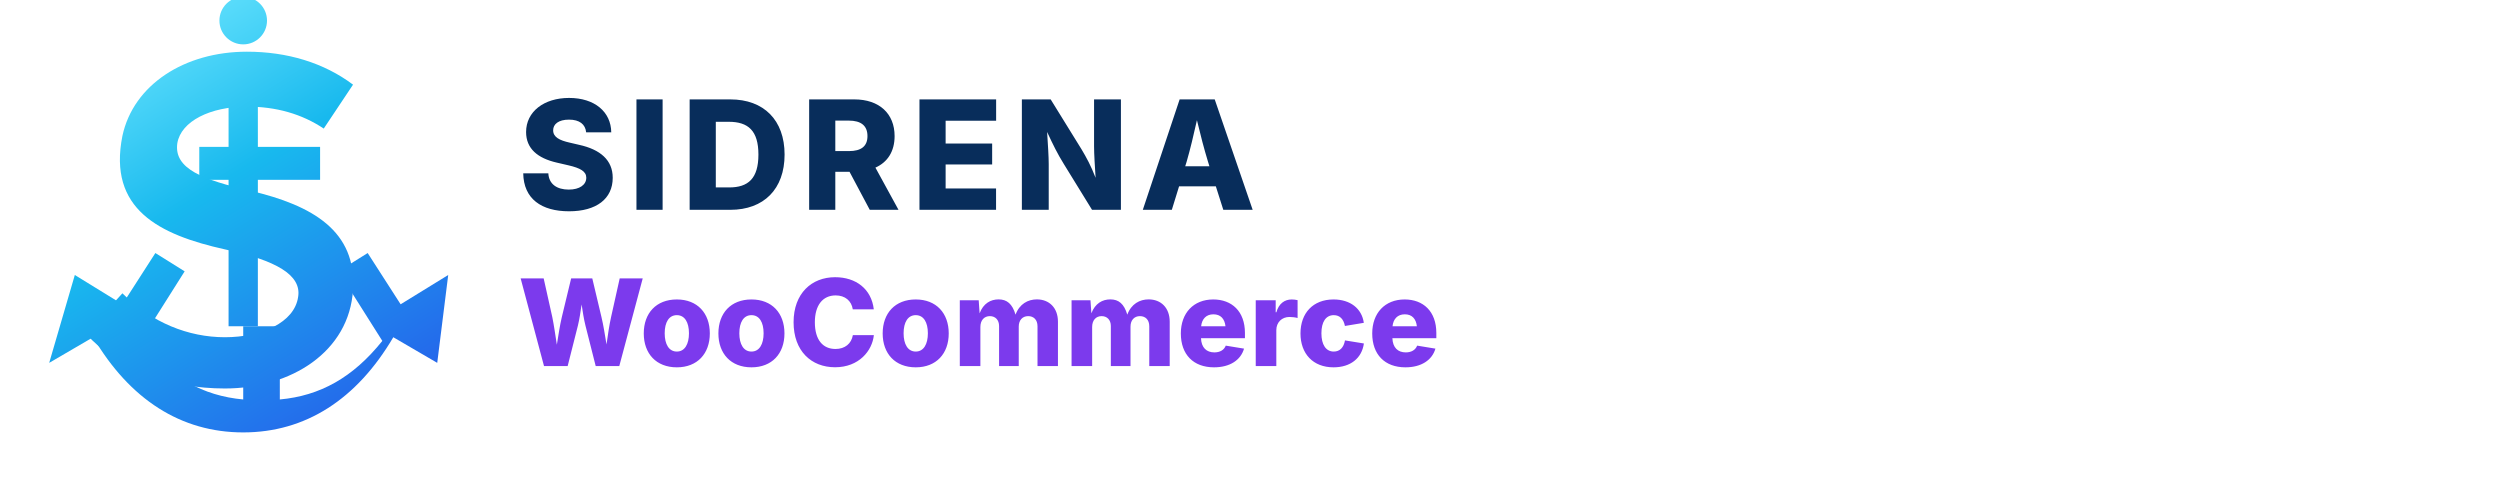
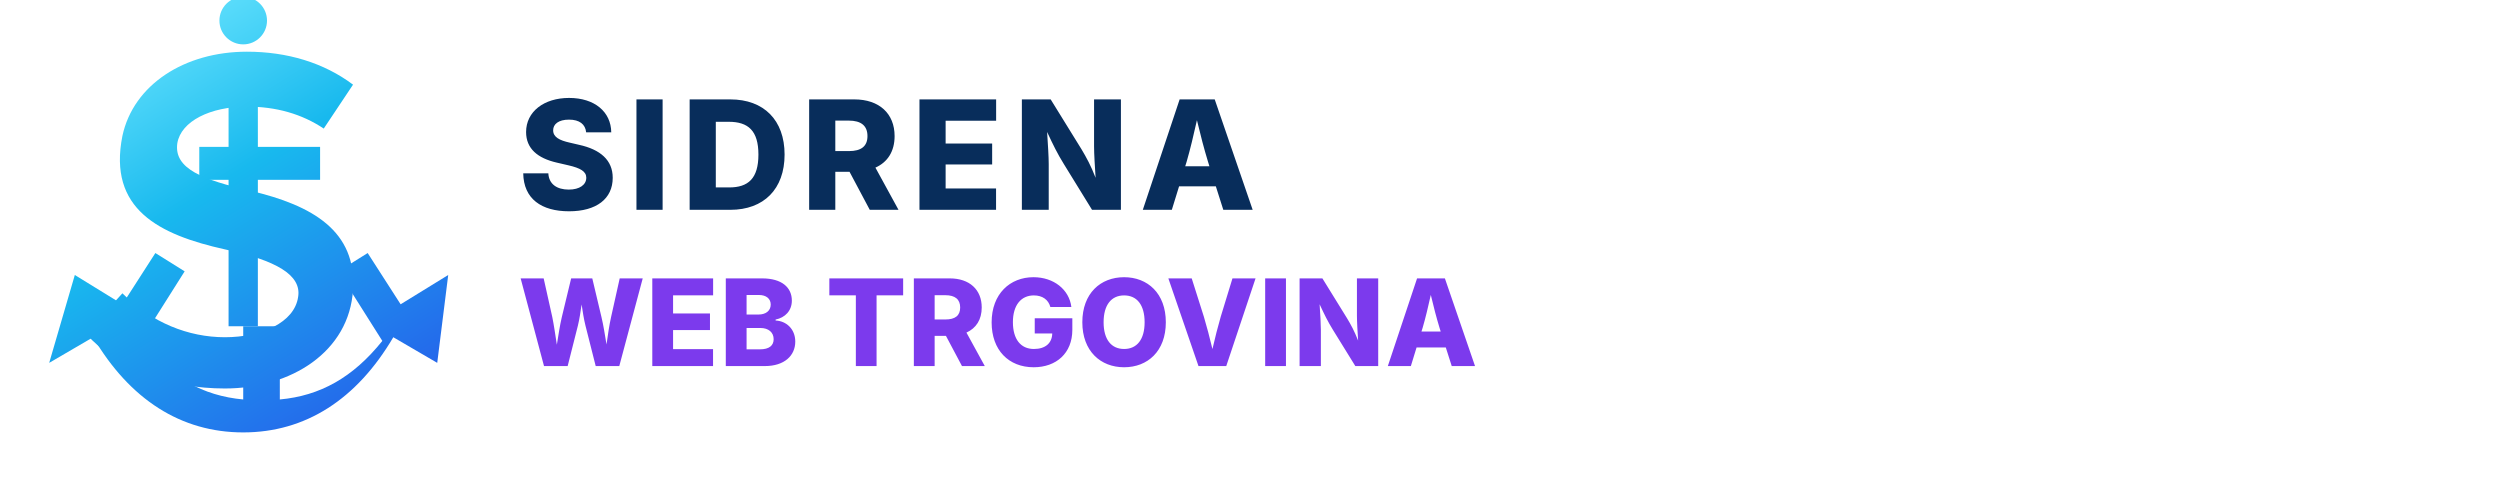
<svg xmlns="http://www.w3.org/2000/svg" width="560" height="112" viewBox="0 0 560 112" role="img">
  <g transform="translate(2 -4) scale(.82)">
    <defs>
      <linearGradient id="sidg" x1="28" y1="8" x2="98" y2="120" gradientUnits="userSpaceOnUse">
        <stop stop-color="#70E8FF" />
        <stop offset=".42" stop-color="#18B9EE" />
        <stop offset="1" stop-color="#2563EB" />
      </linearGradient>
    </defs>
    <g fill="url(#sidg)">
      <circle cx="64" cy="10.5" r="6.5" />
      <path d="M60 20h8v74h-8z" />
      <path d="M31 42c3-14 17-23 34-23 11 0 21 3 29 9l-8 12c-6-4-13-6-21-6-10 0-18 4-19 10-1 7 7 10 20 13 17 4 29 11 28 27-1 17-17 27-35 27-15 0-29-5-38-15l10-11c8 8 18 12 28 12 10 0 19-4 20-11 1-6-6-10-20-13-18-4-32-11-28-31z" />
      <path d="M18 80l13 8 9-14 8 5-12 19c8 10 17 15 28 16V94h10v20c11-1 20-6 28-16L90 79l8-5 9 14 13-8-3 24-12-7c-10 17-24 26-41 26s-31-9-41-26l-12 7z" />
      <path d="M52 45h33v9H52z" />
    </g>
  </g>
  <text x="116" y="47" fill="#082D5B" font-family="Inter,Segoe UI,Arial,sans-serif" font-size="34" font-weight="800" letter-spacing="2.2">SIDRENA</text>
-   <text x="116" y="82" fill="#7C3AED" font-family="Inter,Segoe UI,Arial,sans-serif" font-size="27" font-weight="800">WooCommerce</text>
+   <text x="116" y="82" fill="#7C3AED" font-family="Inter,Segoe UI,Arial,sans-serif" font-size="27" font-weight="800">WEB TRGOVINA</text>
</svg>
